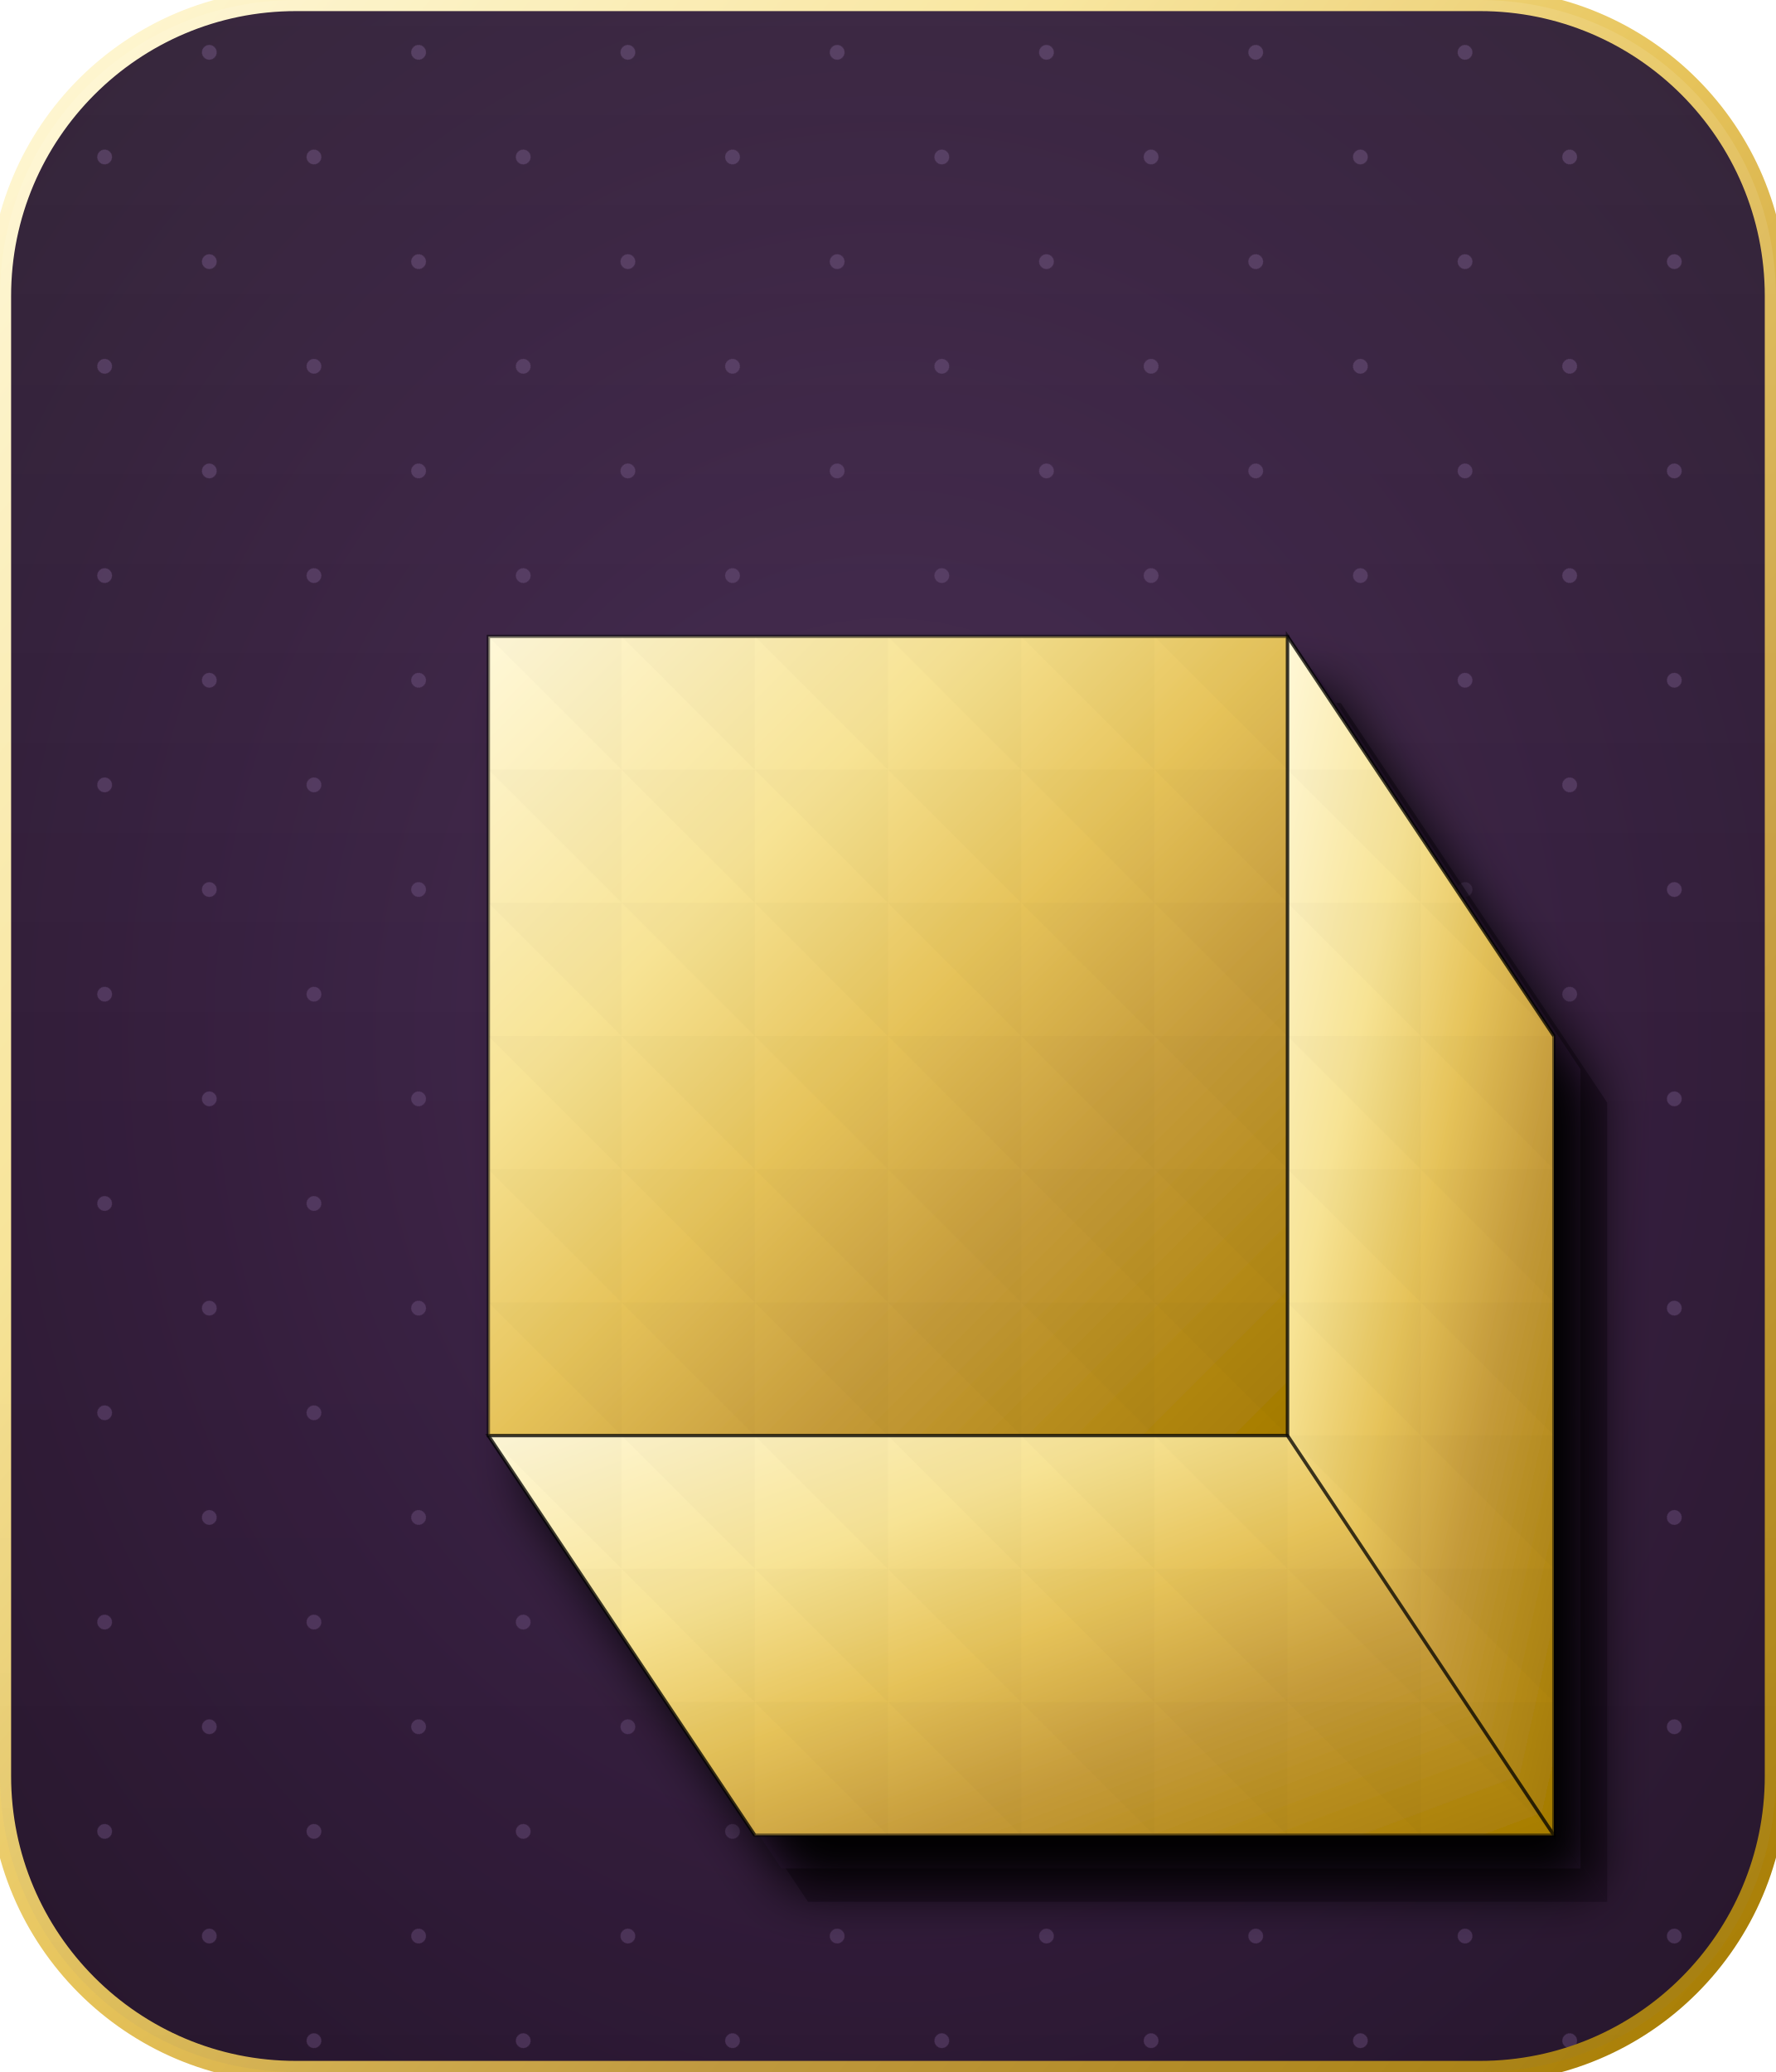
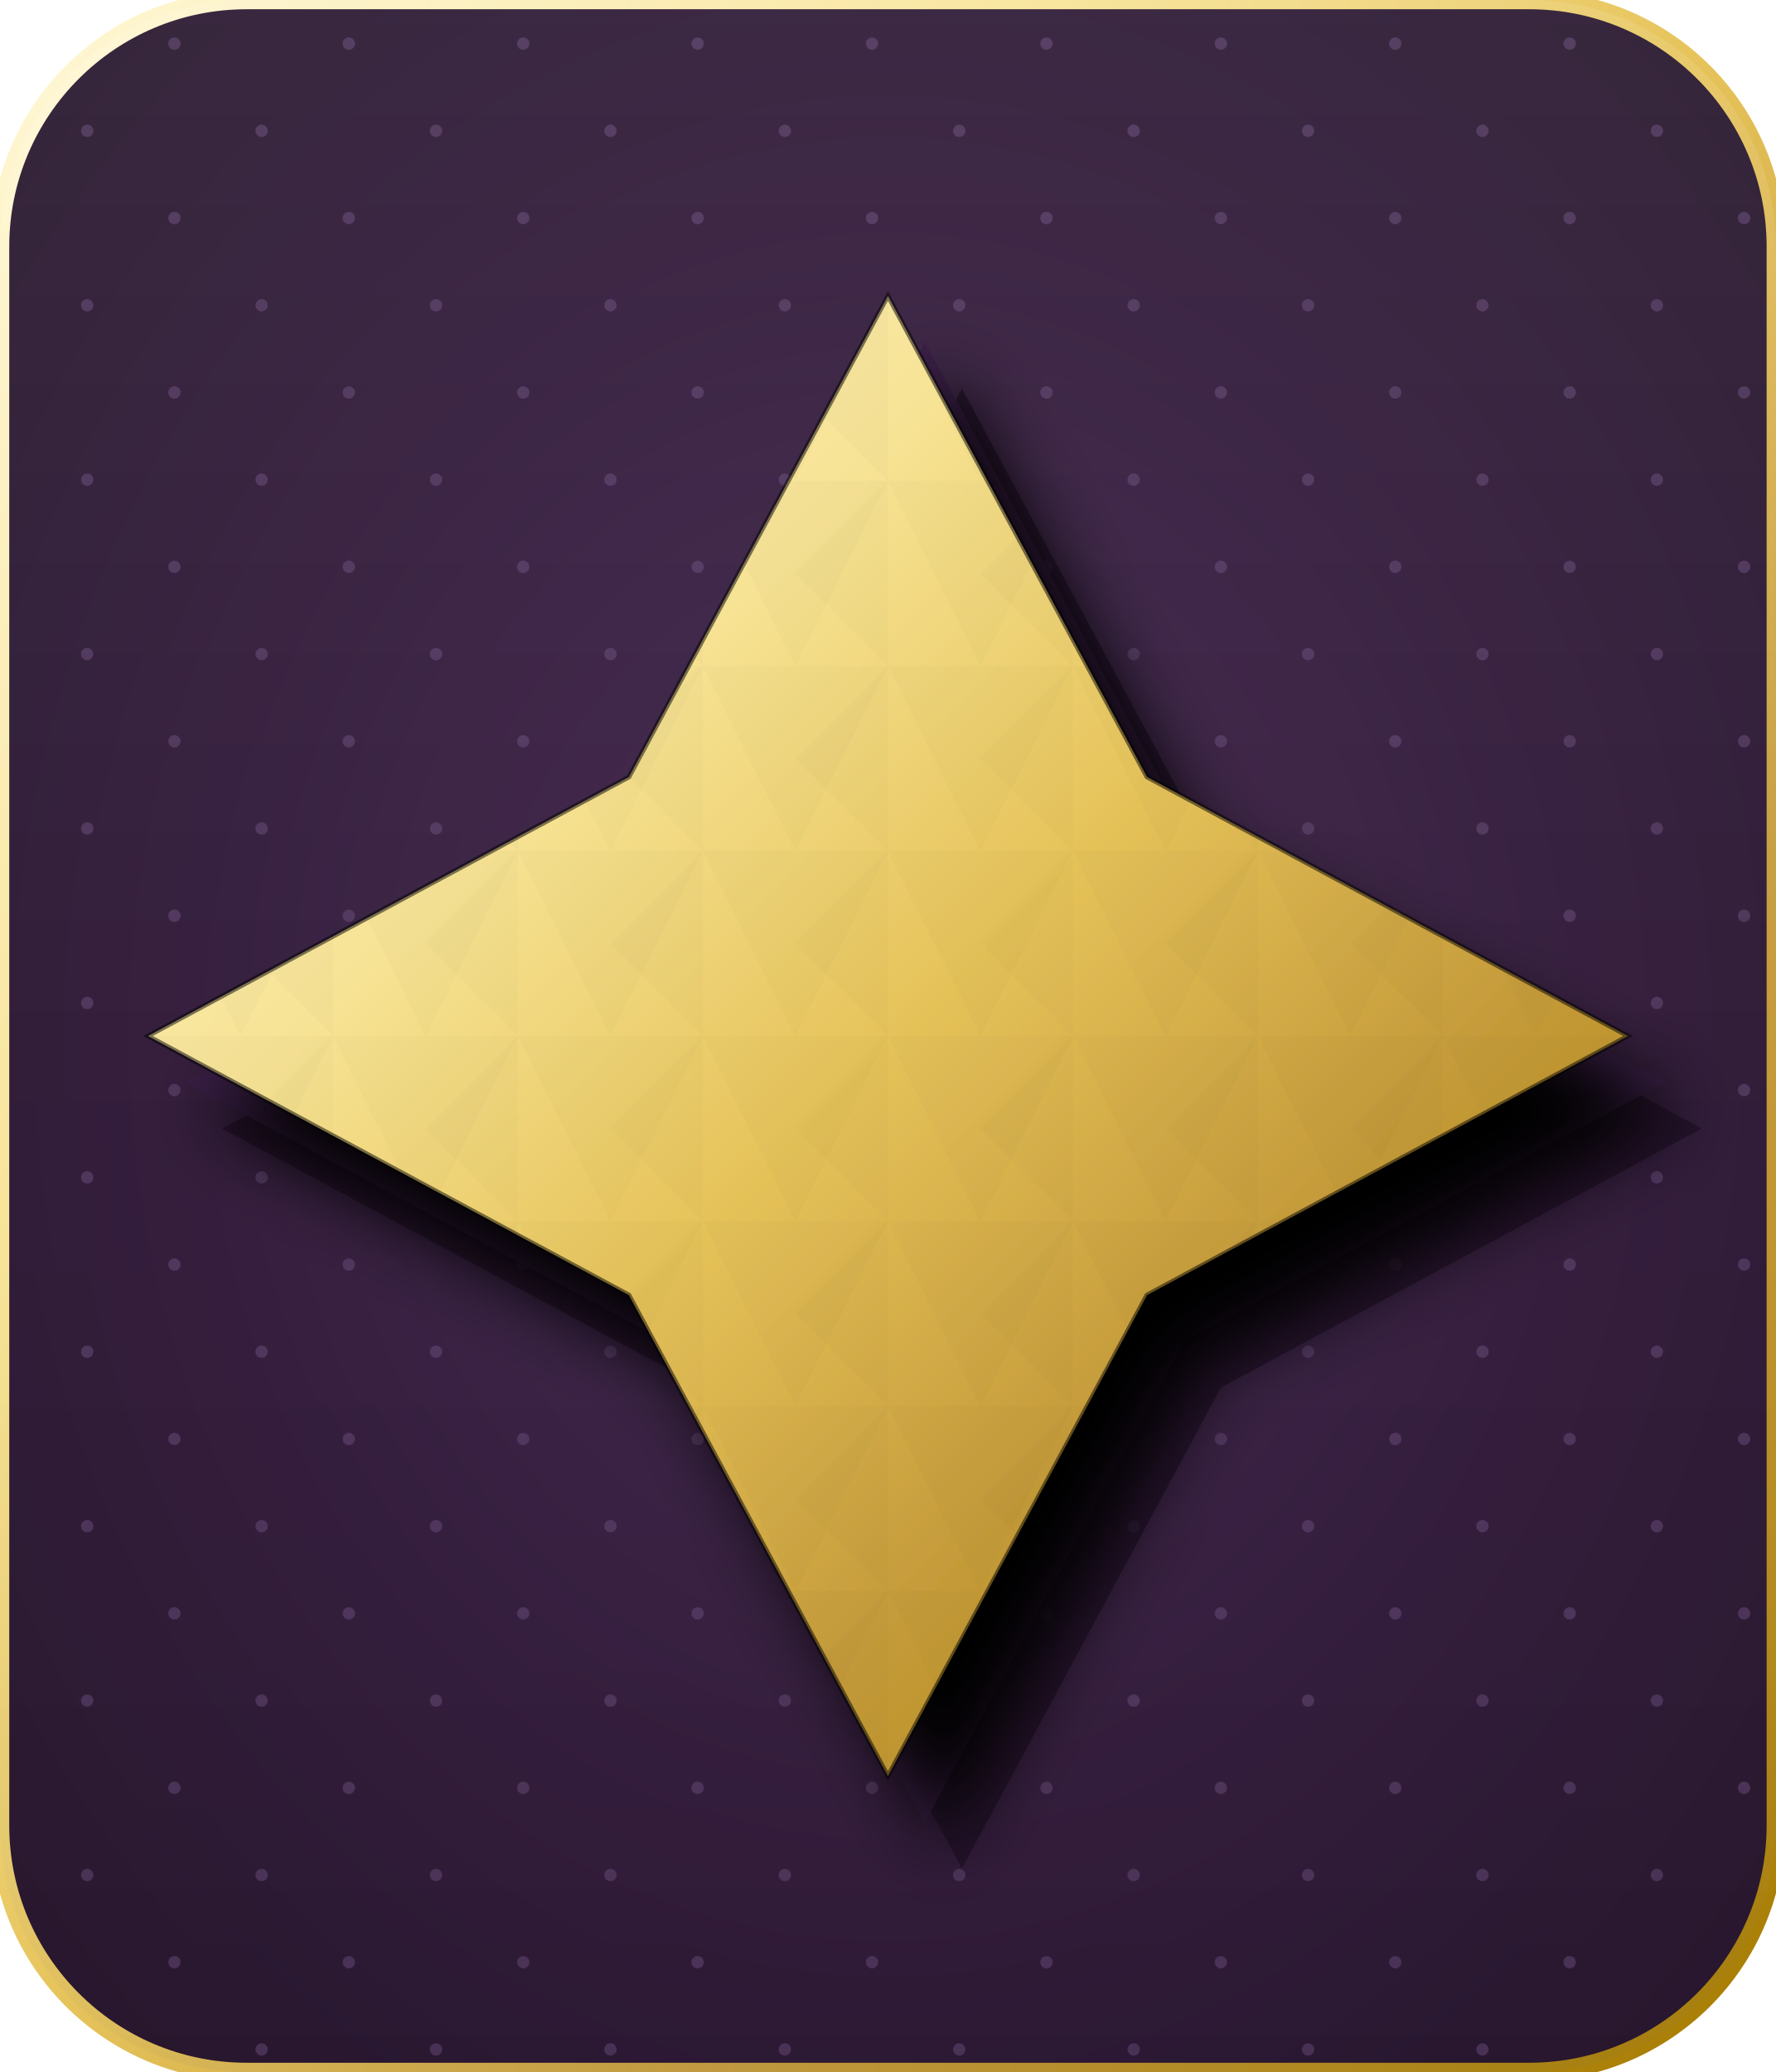
- <svg xmlns="http://www.w3.org/2000/svg" width="240" height="280" viewBox="0 0 240 280">
+ <svg xmlns="http://www.w3.org/2000/svg" width="288" height="336" viewBox="0 0 288 336">
  <defs>
    <linearGradient id="gold" x1="0%" y1="0%" x2="100%" y2="100%">
      <stop offset="0%" stop-color="#fff8d8" />
      <stop offset="30%" stop-color="#f7e394" />
      <stop offset="50%" stop-color="#e6c35a" />
      <stop offset="70%" stop-color="#c59b3a" />
      <stop offset="100%" stop-color="#a67c00" />
    </linearGradient>
    <pattern id="dottedPattern" patternUnits="userSpaceOnUse" width="20" height="20" patternTransform="rotate(45)">
      <circle cx="5" cy="5" r="1" fill="#5a3d6b" opacity="0.6" />
    </pattern>
    <radialGradient id="velvet" cx="50%" cy="50%" r="80%">
      <stop offset="0%" stop-color="#3b1f47" />
      <stop offset="50%" stop-color="#2a1233" />
      <stop offset="100%" stop-color="#1a0c1f" />
    </radialGradient>
    <linearGradient id="shine" x1="0" y1="0" x2="1" y2="1" gradientTransform="rotate(45)">
      <stop offset="0%" stop-color="#ffffff" stop-opacity="0.1" />
      <stop offset="40%" stop-color="#ffffff" stop-opacity="0.05" />
      <stop offset="100%" stop-color="#000000" stop-opacity="0.1" />
    </linearGradient>
    <filter id="deepShadow" x="-50%" y="-50%" width="200%" height="200%">
      <feOffset result="offOut" in="SourceAlpha" dx="6" dy="8" />
      <feGaussianBlur result="blurOut" in="offOut" stdDeviation="4" />
      <feBlend in="SourceGraphic" in2="blurOut" mode="normal" />
    </filter>
    <pattern id="facetPattern" patternUnits="userSpaceOnUse" width="20" height="20">
-       <path d="M0,0 L20,0 L10,10 Z" fill="#000000" opacity="0.03" />
+       <path d="M0,0 L20,0 L10,20 Z" fill="#000000" opacity="0.03" />
      <path d="M20,0 L20,20 L10,10 Z" fill="#000000" opacity="0.03" />
    </pattern>
  </defs>
-   <rect width="240" height="280" rx="40" ry="40" fill="url(#velvet)" />
-   <rect width="240" height="280" rx="40" ry="40" fill="url(#dottedPattern)" />
-   <rect width="240" height="280" rx="40" ry="40" fill="none" stroke="url(#gold)" stroke-width="3" />
-   <rect x="0" y="0" width="240" height="280" rx="40" ry="40" fill="url(#shine)" />
-   <g transform="translate(120,140) scale(0.9)">
-     <g transform="translate(8,10)" opacity="0.6">
-       <path d="M-60,-60 L60,-60 L60,60 L-60,60 Z" fill="#1a0c1f" />
-       <path d="M60,-60 L100,0 L100,120 L60,60 Z" fill="#1a0c1f" />
-       <path d="M-60,60 L60,60 L100,120 L-20,120 Z" fill="#1a0c1f" />
-     </g>
-     <g transform="translate(4,5)" opacity="0.9">
-       <path d="M-60,-60 L60,-60 L60,60 L-60,60 Z" fill="#3b1f47" />
-       <path d="M60,-60 L100,0 L100,120 L60,60 Z" fill="#3b1f47" />
-       <path d="M-60,60 L60,60 L100,120 L-20,120 Z" fill="#3b1f47" />
-     </g>
-     <g filter="url(#deepShadow)">
-       <path d="M-60,-60 L60,-60 L60,60 L-60,60 Z" fill="url(#gold)" />
-       <path d="M60,-60 L100,0 L100,120 L60,60 Z" fill="url(#gold)" />
-       <path d="M-60,60 L60,60 L100,120 L-20,120 Z" fill="url(#gold)" />
-     </g>
-     <g opacity="0.60">
-       <path d="M-60,-60 L60,-60 L60,60 L-60,60 Z" fill="url(#facetPattern)" />
-       <path d="M60,-60 L100,0 L100,120 L60,60 Z" fill="url(#facetPattern)" />
-       <path d="M-60,60 L60,60 L100,120 L-20,120 Z" fill="url(#facetPattern)" />
-     </g>
-     <g fill="none" stroke="#000000" stroke-opacity="0.5" stroke-width="0.5">
-       <path d="M-60,-60 L60,-60 L60,60 L-60,60 Z" />
-       <path d="M60,-60 L100,0 L100,120 L60,60 Z" />
-       <path d="M-60,60 L60,60 L100,120 L-20,120 Z" />
-       <path d="M60,-60 L100,0" />
-       <path d="M-60,60 L-20,120" />
-     </g>
+   <rect width="288" height="336" rx="40" ry="40" fill="url(#velvet)" />
+   <rect width="288" height="336" rx="40" ry="40" fill="url(#dottedPattern)" />
+   <rect width="288" height="336" rx="40" ry="40" fill="none" stroke="url(#gold)" stroke-width="3" />
+   <rect x="0" y="0" width="288" height="336" rx="40" ry="40" fill="url(#shine)" />
+   <g transform="translate(144,168) scale(1.5)">
+     <path d="M0,-80 L28,-28 L80,0 L28,28 L0,80 L-28,28 L-80,0 L-28,-28 Z" fill="#1a0c1f" opacity="0.6" transform="translate(8,10)" />
+     <path d="M0,-80 L28,-28 L80,0 L28,28 L0,80 L-28,28 L-80,0 L-28,-28 Z" fill="#3b1f47" opacity="0.9" transform="translate(4,5)" />
+     <path d="M0,-80 L28,-28 L80,0 L28,28 L0,80 L-28,28 L-80,0 L-28,-28 Z" fill="url(#gold)" filter="url(#deepShadow)" />
+     <circle cx="0" cy="0" r="40" fill="transparent" stroke="none" />
+     <path d="M0,-80 L28,-28 L80,0 L28,28 L0,80 L-28,28 L-80,0 L-28,-28 Z" fill="url(#facetPattern)" opacity="0.60" />
+     <path d="M0,-80 L28,-28 L80,0 L28,28 L0,80 L-28,28 L-80,0 L-28,-28 Z" fill="none" stroke="#000000" stroke-opacity="0.5" stroke-width="0.5" />
  </g>
</svg>
